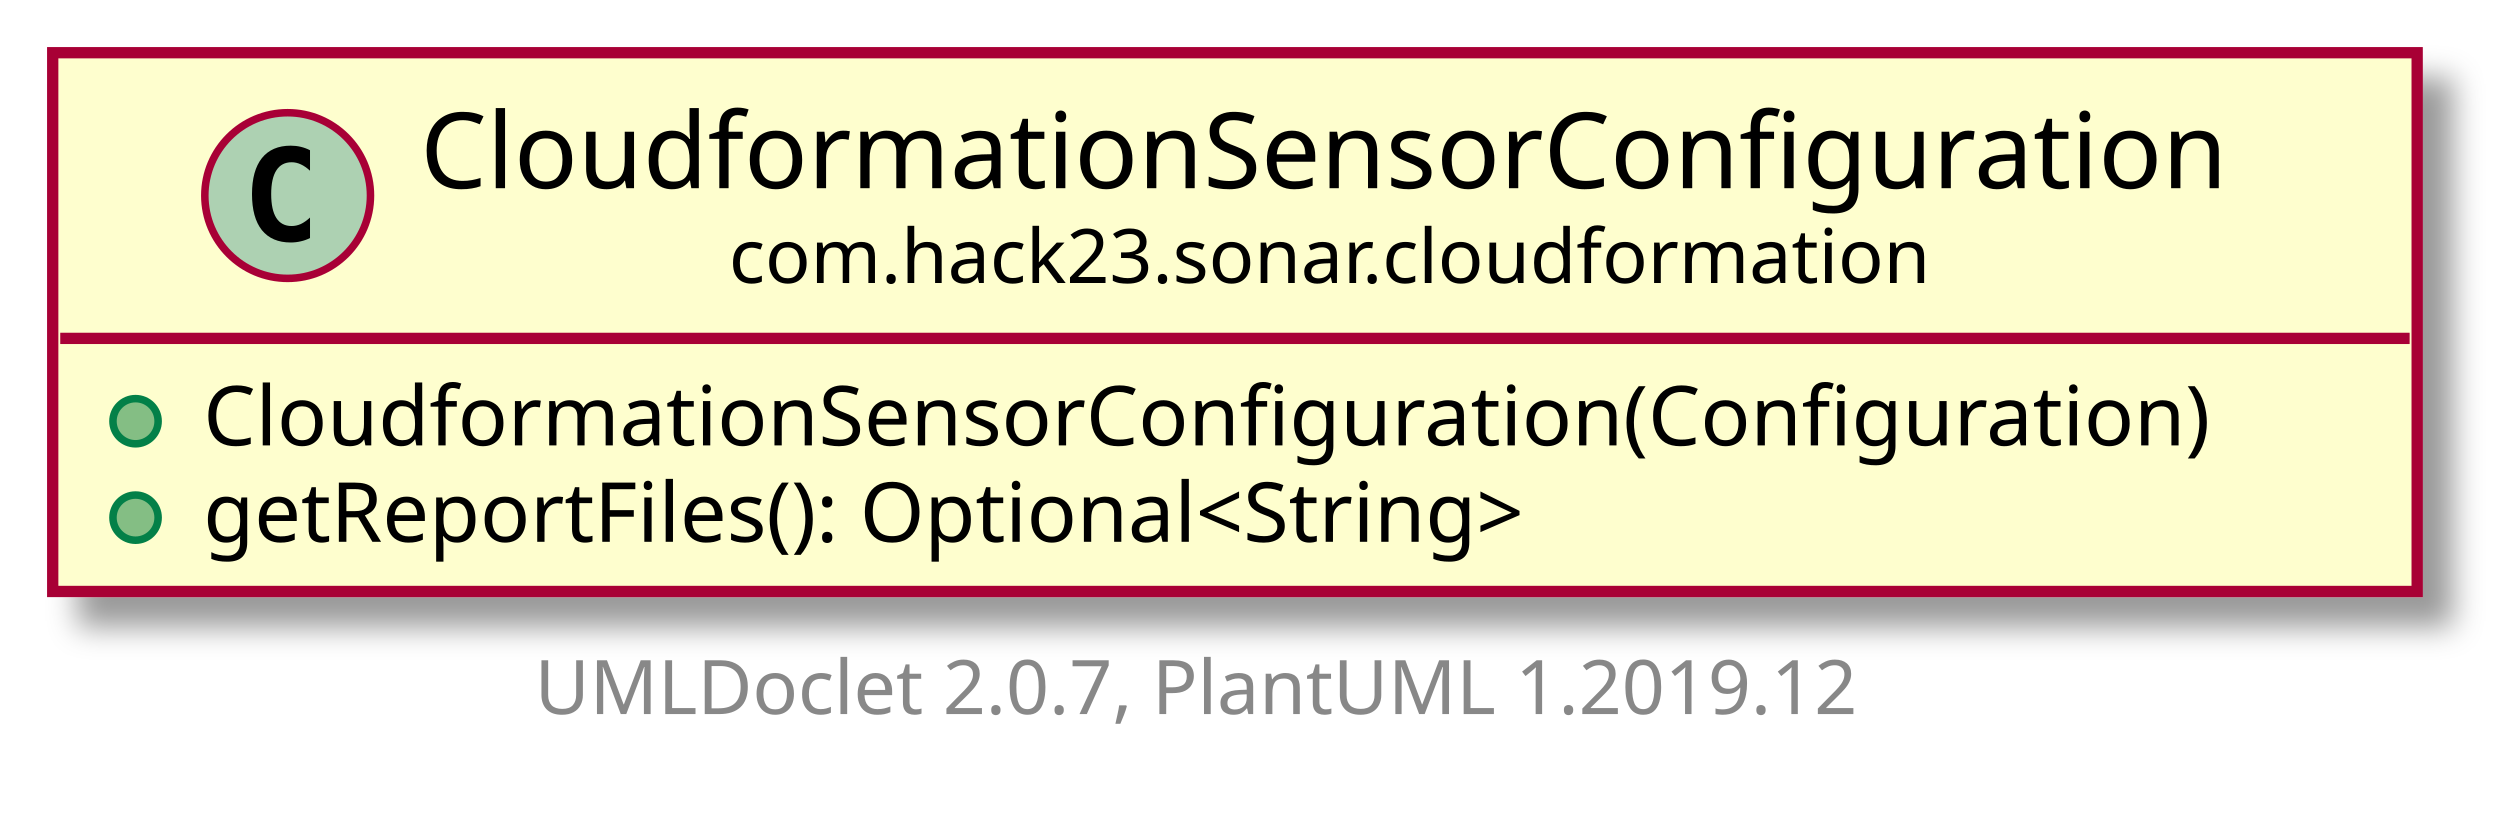
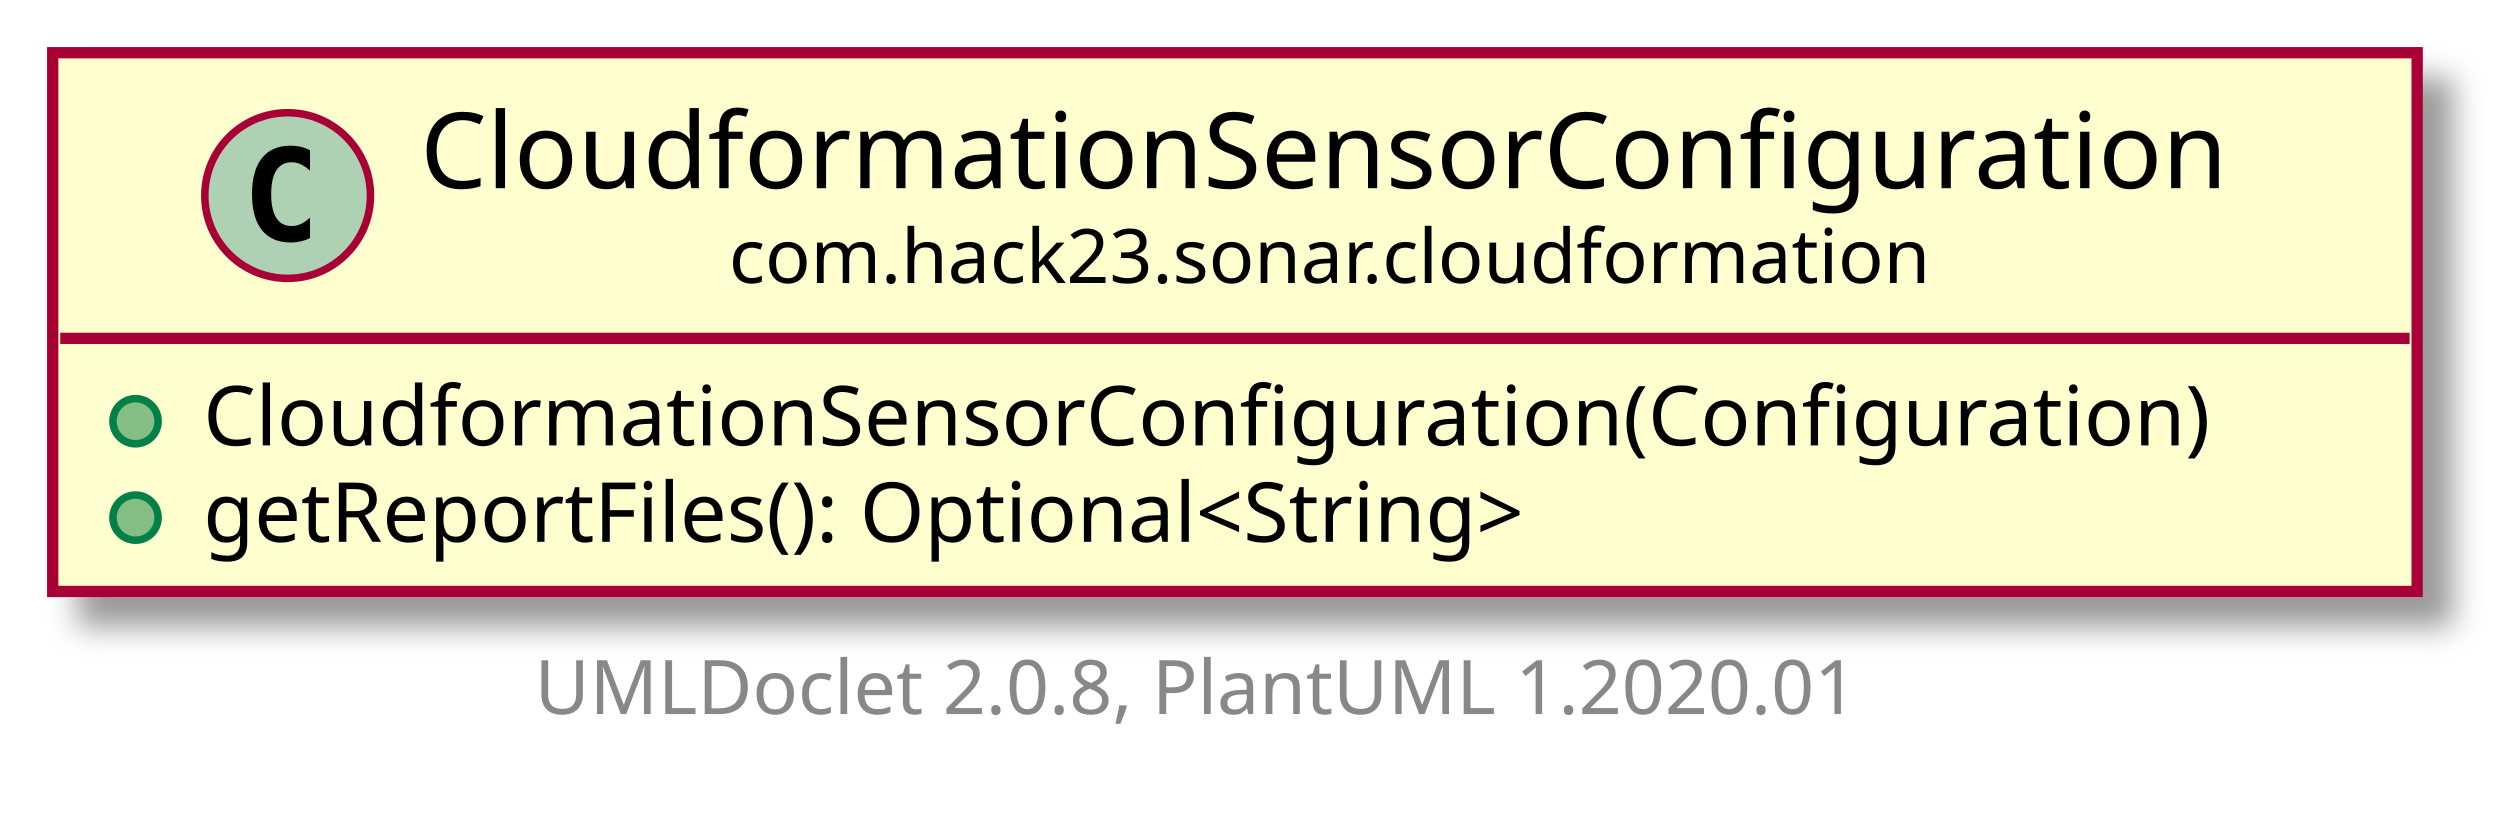
<svg xmlns="http://www.w3.org/2000/svg" xmlns:xlink="http://www.w3.org/1999/xlink" contentScriptType="application/ecmascript" contentStyleType="text/css" height="108px" preserveAspectRatio="none" style="width:332px;height:108px;" version="1.1" viewBox="0 0 332 108" width="332px" zoomAndPan="magnify">
  <defs>
-     <filter height="300%" id="fhjkcicsbx5n1" width="300%" x="-1" y="-1">
+     <filter height="300%" id="f1n6gnao7lchi6" width="300%" x="-1" y="-1">
      <feGaussianBlur result="blurOut" stdDeviation="2.0" />
      <feColorMatrix in="blurOut" result="blurOut2" type="matrix" values="0 0 0 0 0 0 0 0 0 0 0 0 0 0 0 0 0 0 .4 0" />
      <feOffset dx="4.0" dy="4.0" in="blurOut2" result="blurOut3" />
      <feBlend in="SourceGraphic" in2="blurOut3" mode="normal" />
    </filter>
  </defs>
  <g>
    <a href="CloudformationSensorConfiguration.html" target="_top" title="CloudformationSensorConfiguration.html" xlink:actuate="onRequest" xlink:href="CloudformationSensorConfiguration.html" xlink:show="new" xlink:title="CloudformationSensorConfiguration.html" xlink:type="simple">
-       <rect fill="#FEFECE" filter="url(#fhjkcicsbx5n1)" height="71.547" id="com.hack23.sonar.cloudformation.CloudformationSensorConfiguration" style="stroke: #A80036; stroke-width: 1.5;" width="314" x="7" y="7" />
+       <rect fill="#FEFECE" filter="url(#f1n6gnao7lchi6)" height="71.547" id="com.hack23.sonar.cloudformation.CloudformationSensorConfiguration" style="stroke: #A80036; stroke-width: 1.5;" width="314" x="7" y="7" />
      <ellipse cx="38.2" cy="25.969" fill="#ADD1B2" rx="11" ry="11" style="stroke: #A80036; stroke-width: 1.0;" />
      <path d="M41.169,31.609 Q40.591,31.906 39.95,32.047 Q39.309,32.203 38.606,32.203 Q36.106,32.203 34.778,30.562 Q33.466,28.906 33.466,25.781 Q33.466,22.656 34.778,21 Q36.106,19.344 38.606,19.344 Q39.309,19.344 39.95,19.5 Q40.606,19.656 41.169,19.953 L41.169,22.672 Q40.544,22.094 39.95,21.828 Q39.356,21.547 38.731,21.547 Q37.388,21.547 36.7,22.625 Q36.013,23.688 36.013,25.781 Q36.013,27.875 36.7,28.953 Q37.388,30.016 38.731,30.016 Q39.356,30.016 39.95,29.75 Q40.544,29.469 41.169,28.891 L41.169,31.609 Z " />
      <text fill="#000000" font-family="sans-serif" font-size="14" lengthAdjust="spacingAndGlyphs" textLength="246" x="55.8" y="24.995">CloudformationSensorConfiguration</text>
      <text fill="#000000" font-family="sans-serif" font-size="10" lengthAdjust="spacingAndGlyphs" textLength="164" x="96.8" y="37.579">com.hack23.sonar.cloudformation</text>
      <line style="stroke: #A80036; stroke-width: 1.5;" x1="8" x2="320" y1="44.938" y2="44.938" />
      <ellipse cx="18" cy="55.938" fill="#84BE84" rx="3" ry="3" style="stroke: #038048; stroke-width: 1.0;" />
      <text fill="#000000" font-family="sans-serif" font-size="11" lengthAdjust="spacingAndGlyphs" textLength="288" x="27" y="59.148">CloudformationSensorConfiguration(Configuration)</text>
      <ellipse cx="18" cy="68.742" fill="#84BE84" rx="3" ry="3" style="stroke: #038048; stroke-width: 1.0;" />
      <text fill="#000000" font-family="sans-serif" font-size="11" lengthAdjust="spacingAndGlyphs" textLength="196" x="27" y="71.953">getReportFiles(): Optional&lt;String&gt;</text>
    </a>
-     <text fill="#888888" font-family="sans-serif" font-size="10" lengthAdjust="spacingAndGlyphs" textLength="186" x="71" y="94.829">UMLDoclet 2.0.7, PlantUML 1.2019.12</text>
+     <text fill="#888888" font-family="sans-serif" font-size="10" lengthAdjust="spacingAndGlyphs" textLength="186" x="71" y="94.829">UMLDoclet 2.0.8, PlantUML 1.2020.01</text>
  </g>
</svg>
